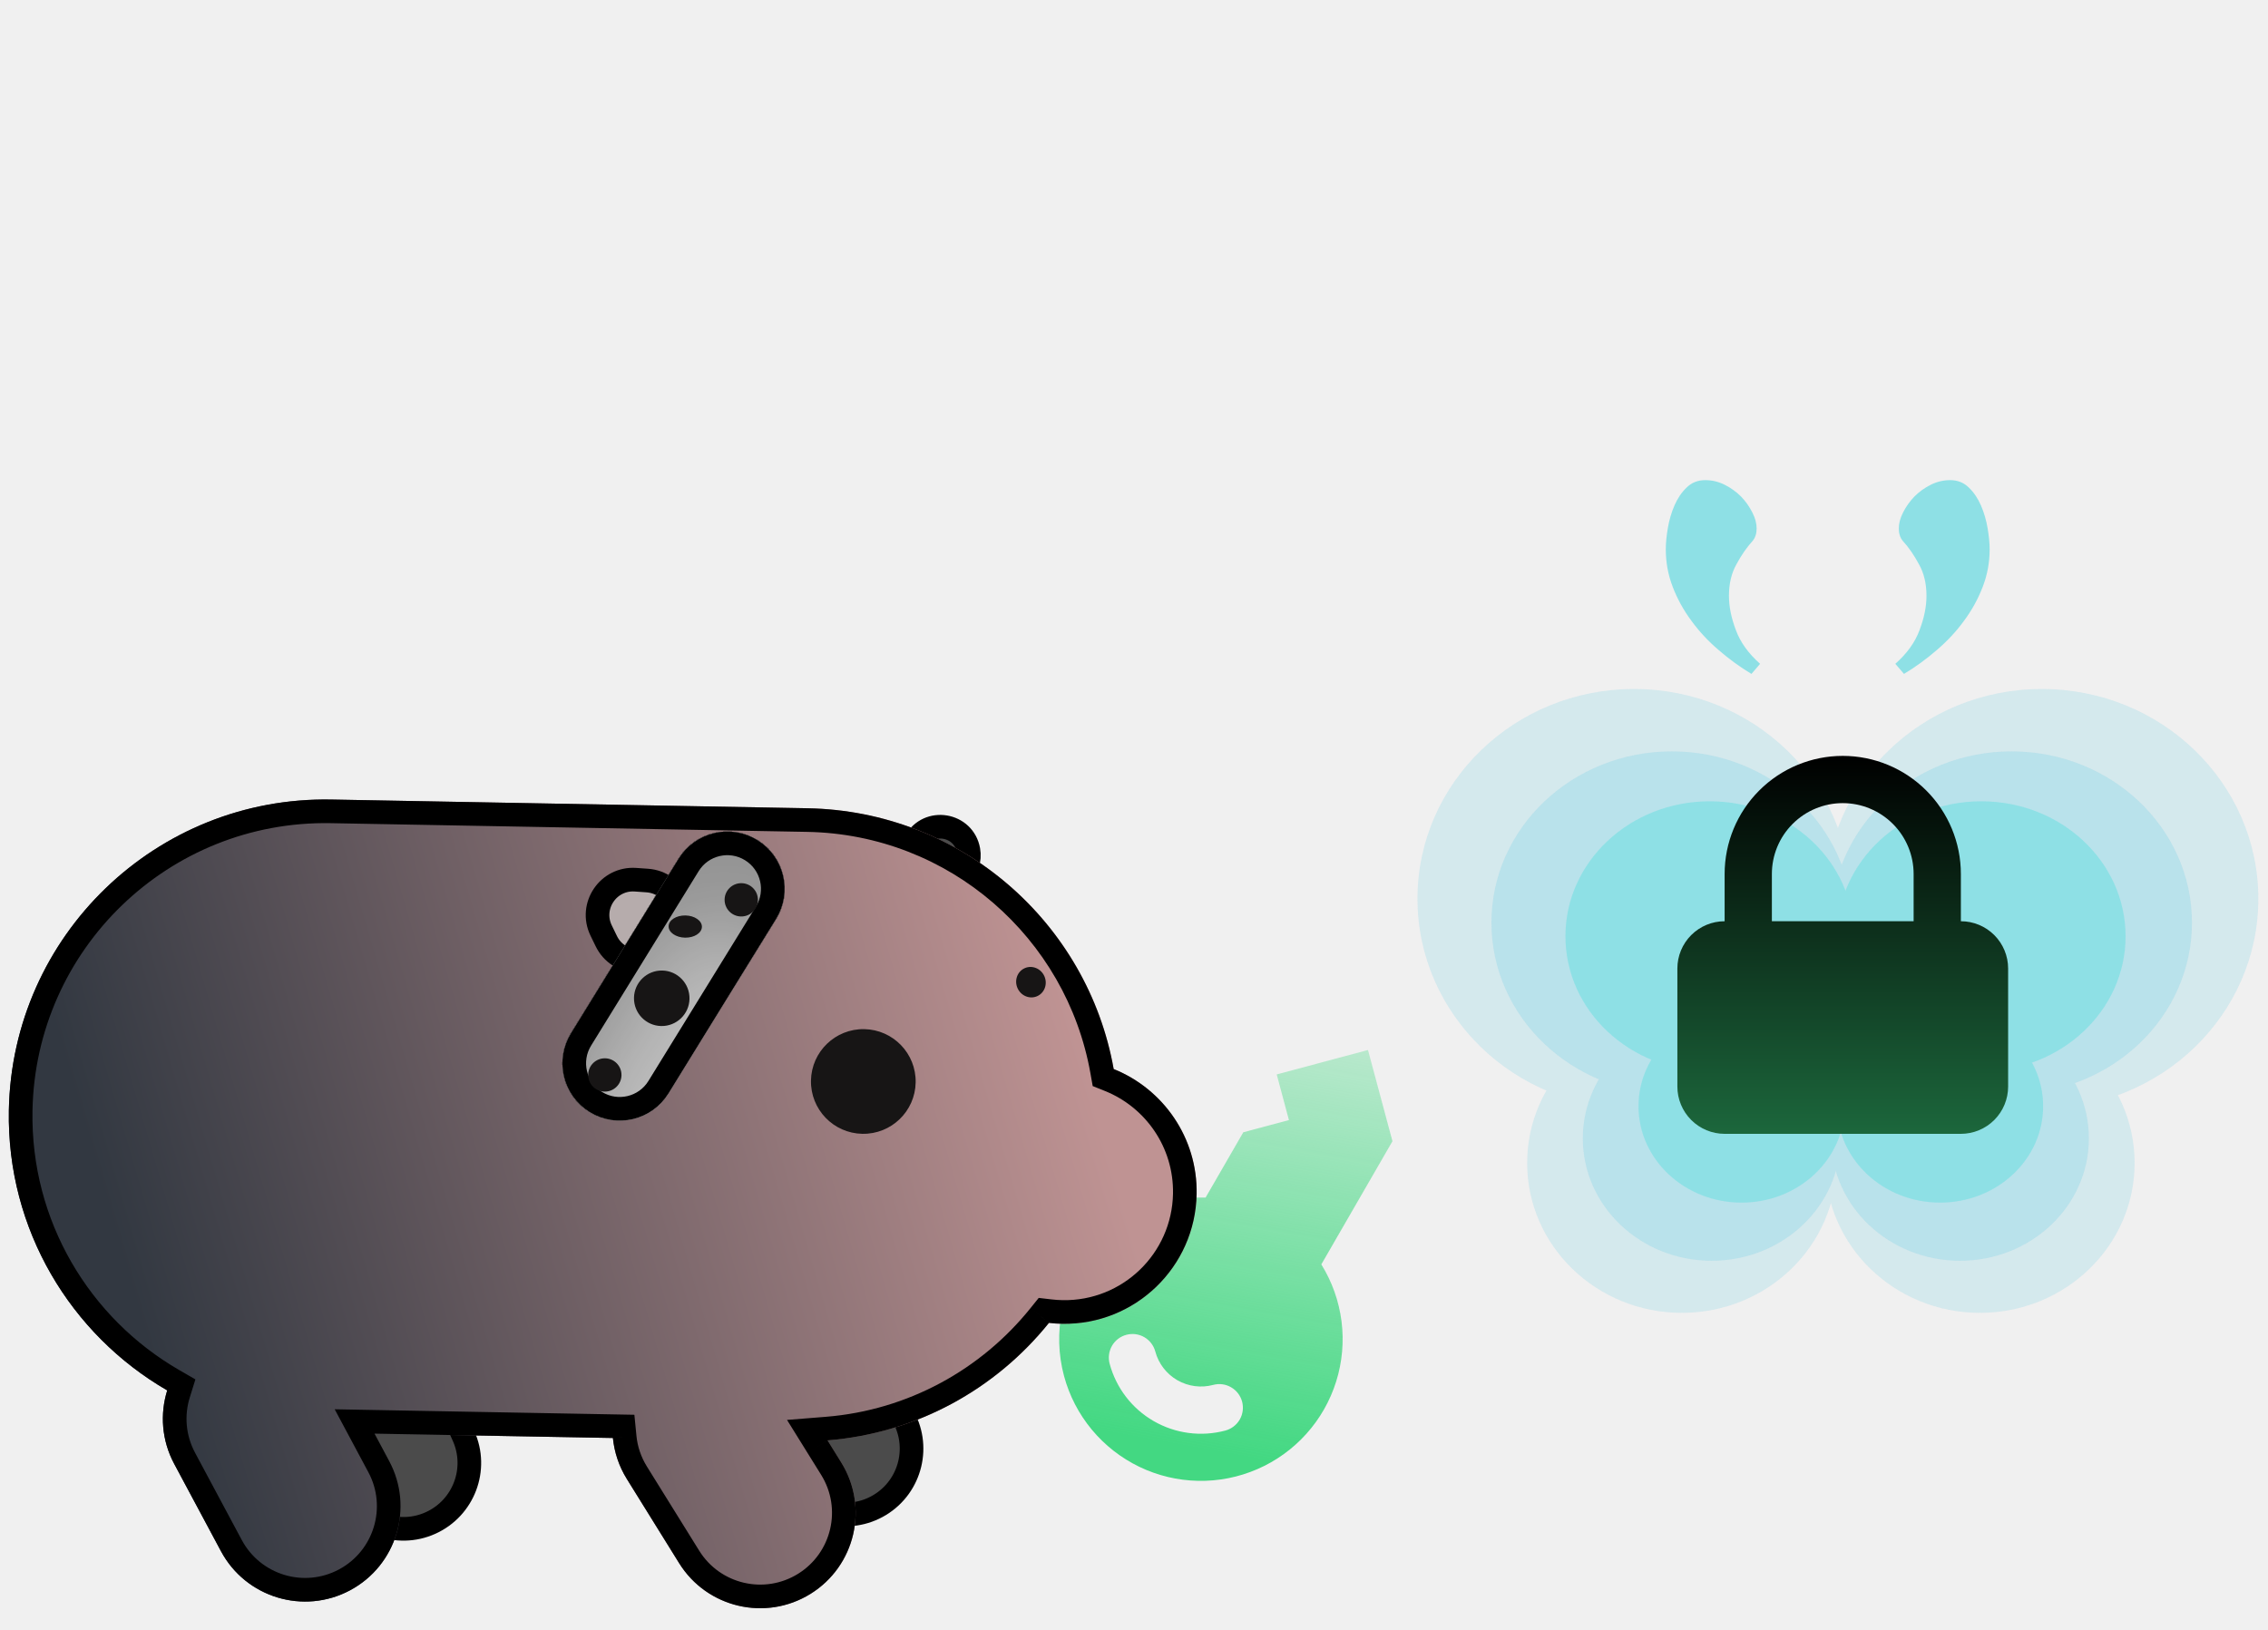
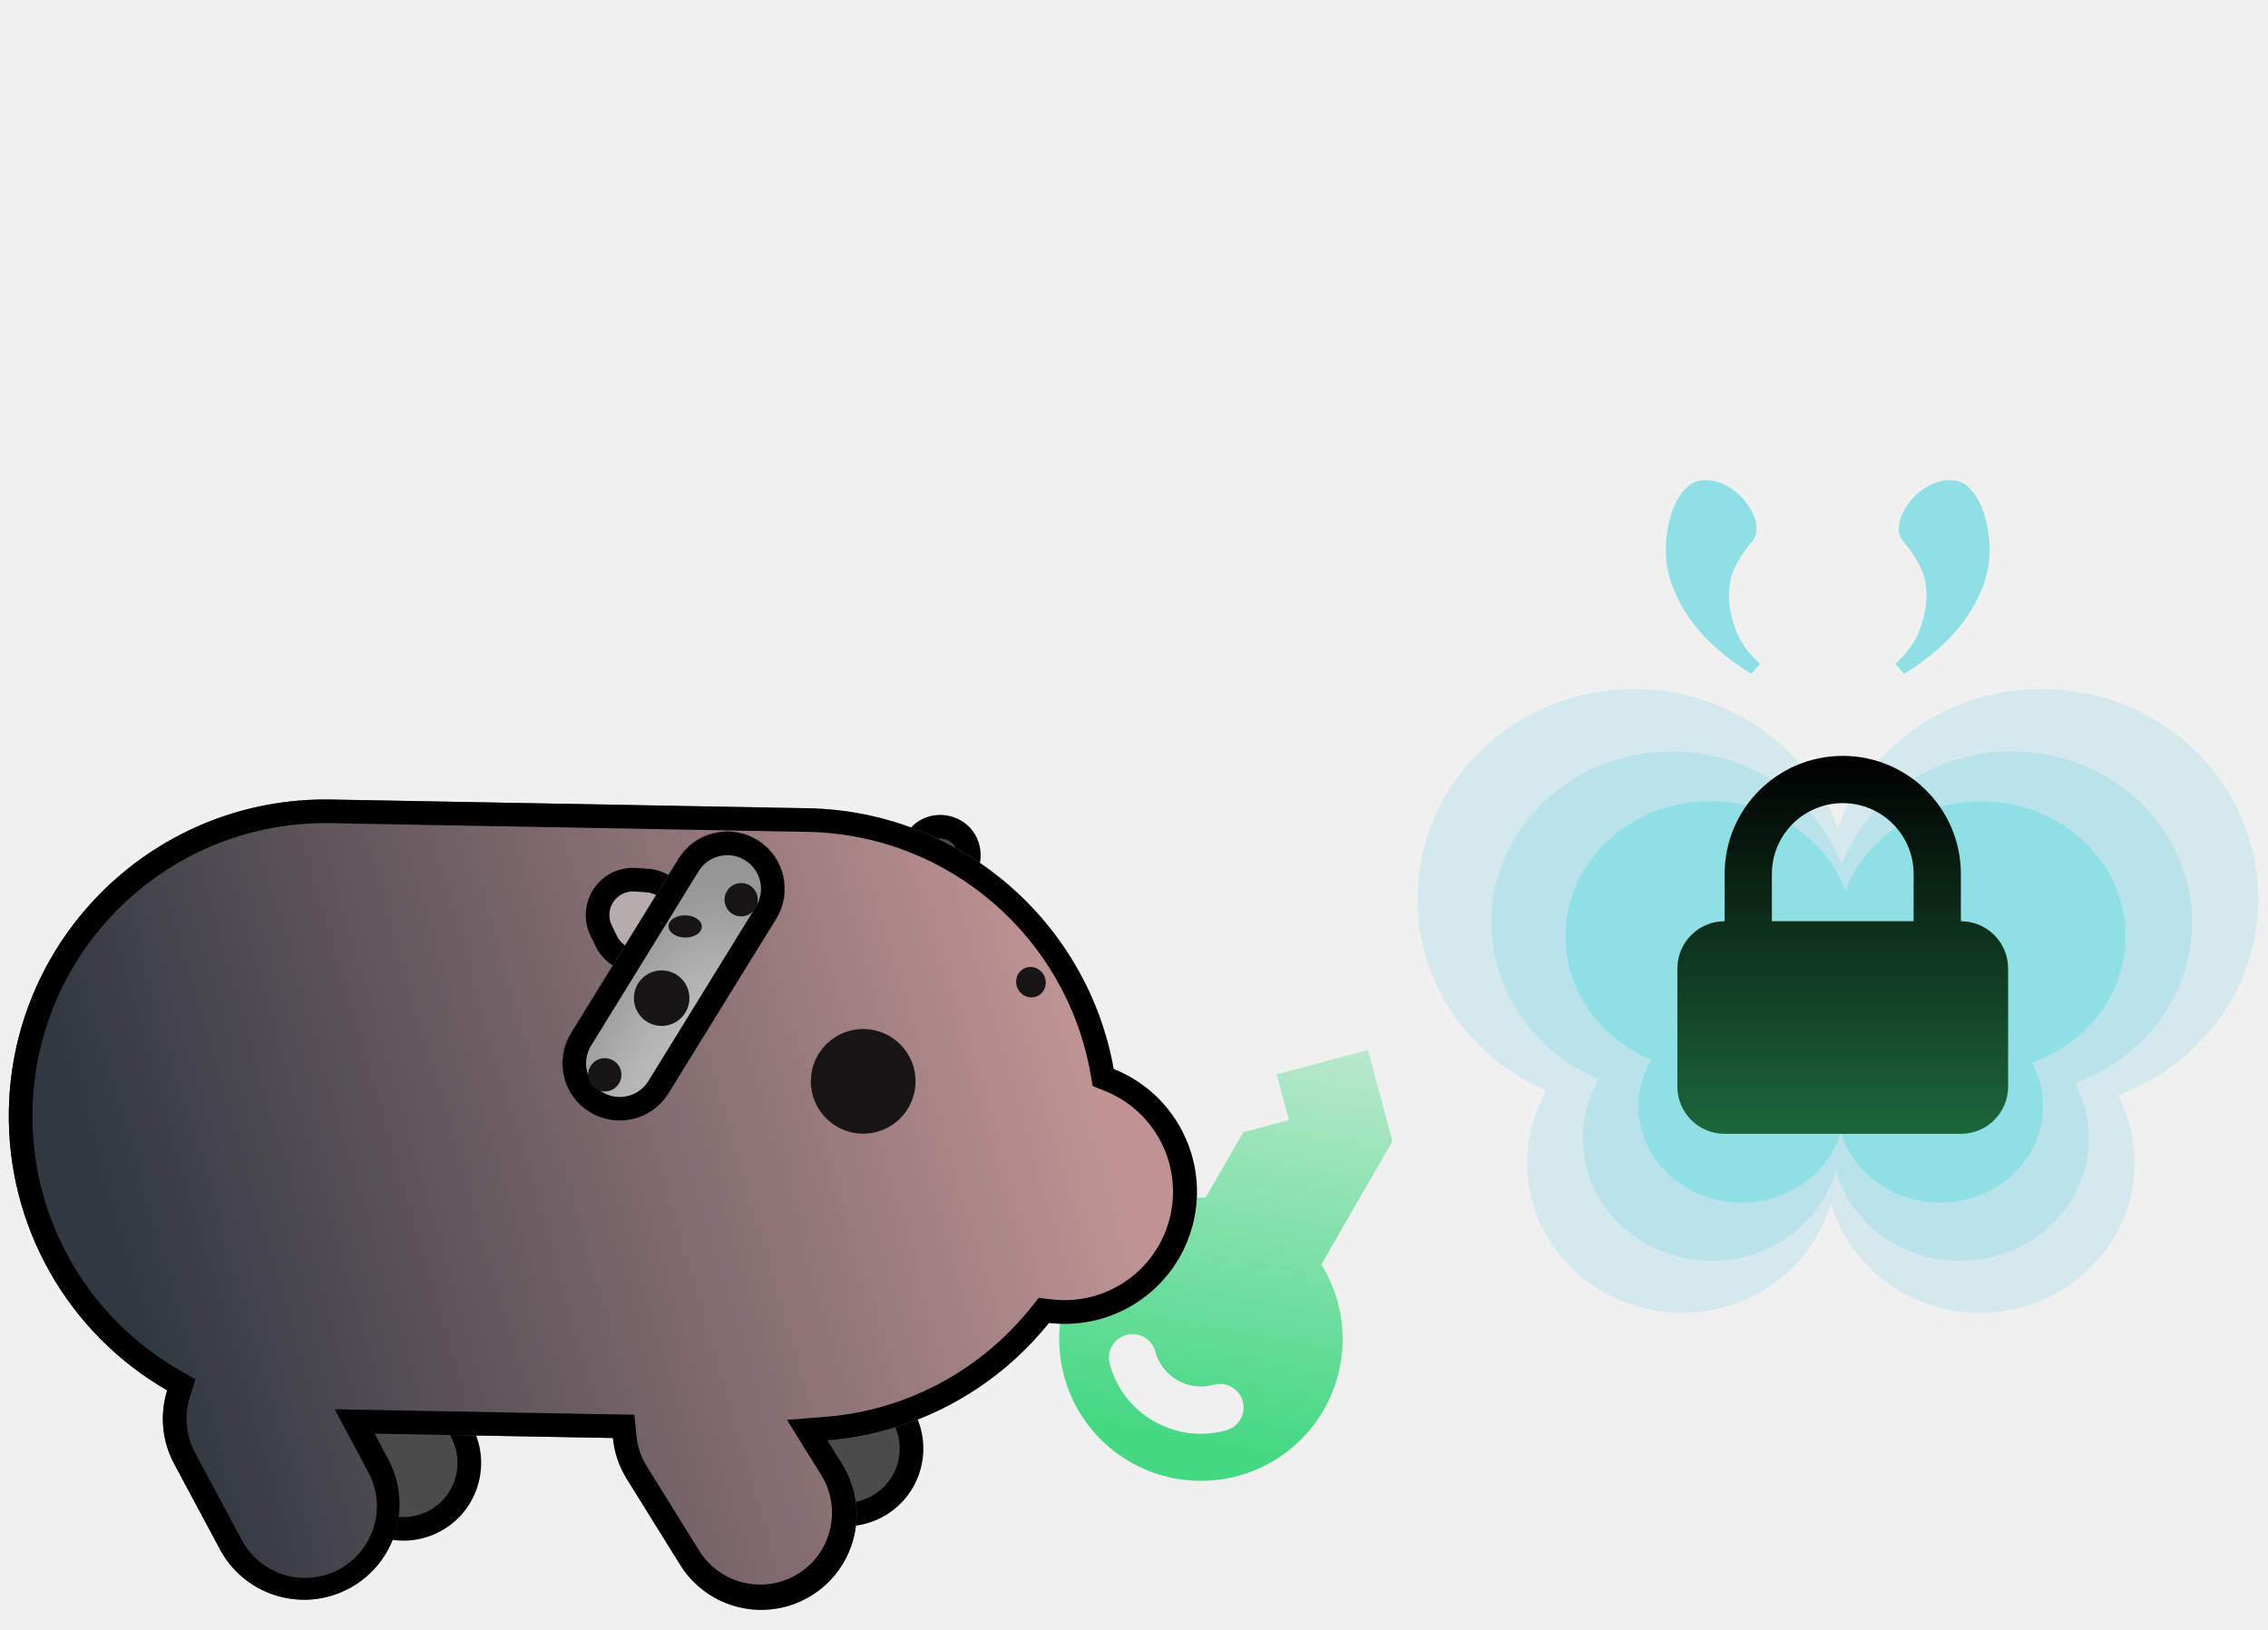
- <svg xmlns="http://www.w3.org/2000/svg" width="96" height="69" viewBox="0 0 96 69" fill="none">
-   <g opacity="0.87">
-     <g opacity="0.37">
-       <ellipse cx="69.165" cy="38.048" rx="9.166" ry="8.88" fill="#98D8E7" />
-       <ellipse cx="86.425" cy="38.048" rx="9.166" ry="8.88" fill="#98D8E7" />
-       <ellipse cx="71.189" cy="49.235" rx="6.547" ry="6.343" fill="#98D8E7" />
-       <ellipse cx="83.807" cy="49.235" rx="6.547" ry="6.343" fill="#98D8E7" />
-       <rect x="72.26" y="37.587" width="9.642" height="10.725" fill="#98D8E7" />
+ <svg xmlns="http://www.w3.org/2000/svg" width="96" height="69" fill="none">
+   <g opacity=".87">
+     <g opacity=".37" fill="#98D8E7">
+       <ellipse cx="69.165" cy="38.048" rx="9.166" ry="8.88" />
+       <ellipse cx="86.425" cy="38.048" rx="9.166" ry="8.88" />
+       <ellipse cx="71.189" cy="49.235" rx="6.547" ry="6.343" />
+       <ellipse cx="83.807" cy="49.235" rx="6.547" ry="6.343" />
+       <path d="M72.26 37.587h9.642v10.725H72.26z" />
    </g>
-     <g opacity="0.55">
-       <ellipse cx="70.766" cy="39.06" rx="7.636" ry="7.251" fill="#98D8E7" />
-       <ellipse cx="85.145" cy="39.06" rx="7.636" ry="7.251" fill="#98D8E7" />
-       <ellipse cx="72.452" cy="48.194" rx="5.454" ry="5.179" fill="#98D8E7" />
-       <ellipse cx="82.964" cy="48.194" rx="5.454" ry="5.179" fill="#98D8E7" />
-       <rect x="73.345" y="38.683" width="8.032" height="8.757" fill="#98D8E7" />
+     <g opacity=".55" fill="#98D8E7">
+       <ellipse cx="70.766" cy="39.06" rx="7.636" ry="7.251" />
+       <ellipse cx="85.145" cy="39.06" rx="7.636" ry="7.251" />
+       <ellipse cx="72.452" cy="48.194" rx="5.454" ry="5.179" />
+       <ellipse cx="82.964" cy="48.194" rx="5.454" ry="5.179" />
+       <path d="M73.345 38.683h8.032v8.757h-8.032z" />
    </g>
    <ellipse cx="72.368" cy="39.635" rx="6.106" ry="5.713" fill="#7FDEE4" />
    <ellipse cx="83.866" cy="39.635" rx="6.106" ry="5.713" fill="#7FDEE4" />
    <ellipse cx="73.716" cy="46.831" rx="4.361" ry="4.081" fill="#7FDEE4" />
    <ellipse cx="82.121" cy="46.831" rx="4.361" ry="4.081" fill="#7FDEE4" />
-     <rect x="74.429" y="39.338" width="6.423" height="6.9" fill="#7FDEE4" />
-     <path d="M80.226 28.102C80.722 27.662 81.064 27.186 81.251 26.673C81.447 26.161 81.544 25.676 81.544 25.221C81.544 24.708 81.438 24.265 81.227 23.89C81.023 23.508 80.796 23.178 80.543 22.901C80.429 22.763 80.372 22.588 80.372 22.377C80.372 22.157 80.433 21.929 80.555 21.693C80.677 21.449 80.836 21.225 81.031 21.021C81.235 20.818 81.467 20.651 81.727 20.521C81.988 20.391 82.26 20.326 82.545 20.326C82.862 20.326 83.127 20.431 83.339 20.643C83.55 20.846 83.721 21.099 83.851 21.4C83.981 21.701 84.075 22.023 84.132 22.364C84.189 22.698 84.218 22.995 84.218 23.255C84.218 23.809 84.12 24.338 83.925 24.842C83.729 25.355 83.465 25.835 83.131 26.283C82.806 26.73 82.423 27.141 81.984 27.516C81.544 27.898 81.08 28.236 80.592 28.529L80.226 28.102Z" fill="#7FDEE4" />
-     <path d="M74.501 28.102C74.005 27.662 73.663 27.186 73.476 26.673C73.281 26.161 73.183 25.676 73.183 25.221C73.183 24.708 73.289 24.265 73.5 23.89C73.704 23.508 73.932 23.178 74.184 22.901C74.298 22.763 74.355 22.588 74.355 22.377C74.355 22.157 74.294 21.929 74.172 21.693C74.05 21.449 73.891 21.225 73.696 21.021C73.492 20.818 73.26 20.651 73 20.521C72.739 20.391 72.467 20.326 72.182 20.326C71.865 20.326 71.6 20.431 71.388 20.643C71.177 20.846 71.006 21.099 70.876 21.4C70.746 21.701 70.652 22.023 70.595 22.364C70.538 22.698 70.51 22.995 70.51 23.255C70.51 23.809 70.607 24.338 70.802 24.842C70.998 25.355 71.262 25.835 71.596 26.283C71.921 26.73 72.304 27.141 72.743 27.516C73.183 27.898 73.647 28.236 74.135 28.529L74.501 28.102Z" fill="#7FDEE4" />
+     <path fill="#7FDEE4" d="M74.429 39.338h6.423v6.9h-6.423zM80.226 28.102c.496-.44.838-.916 1.025-1.429.195-.512.293-.997.293-1.452 0-.513-.106-.956-.317-1.33a4.81 4.81 0 0 0-.684-.99.799.799 0 0 1-.17-.524c0-.22.06-.448.182-.684.122-.244.281-.468.476-.672.204-.203.436-.37.696-.5.26-.13.533-.195.818-.195.317 0 .582.105.794.317a2.3 2.3 0 0 1 .512.757c.13.301.224.623.281.964.057.334.085.631.085.891 0 .554-.097 1.083-.292 1.587-.196.513-.46.993-.794 1.44a7.113 7.113 0 0 1-1.147 1.234c-.44.382-.904.72-1.392 1.013l-.366-.427zM74.501 28.102c-.496-.44-.838-.916-1.025-1.429-.195-.512-.293-.997-.293-1.452 0-.513.106-.956.317-1.33.204-.383.432-.713.684-.99a.798.798 0 0 0 .17-.524c0-.22-.06-.448-.182-.684a2.723 2.723 0 0 0-.476-.672 2.658 2.658 0 0 0-.696-.5 1.807 1.807 0 0 0-.818-.195c-.317 0-.582.105-.794.317a2.3 2.3 0 0 0-.512.757c-.13.301-.224.623-.281.964-.057.334-.085.631-.085.891 0 .554.097 1.083.292 1.587.196.513.46.993.794 1.44.325.448.708.86 1.147 1.234.44.382.904.72 1.392 1.013l.366-.427z" />
  </g>
-   <g clip-path="url(#clip0_557_116)">
-     <path fill-rule="evenodd" clip-rule="evenodd" d="M45.038 58.25C44.795 57.345 44.767 56.395 44.958 55.478C45.148 54.56 45.55 53.7 46.133 52.965C46.715 52.231 47.462 51.644 48.312 51.25C49.163 50.857 50.094 50.668 51.03 50.699L51.212 50.384L51.919 49.159L52.626 47.934L54.558 47.417L54.041 45.485L57.904 44.45L58.94 48.313L55.929 53.527C56.384 54.259 56.675 55.081 56.784 55.936C56.892 56.791 56.816 57.659 56.558 58.482C56.301 59.305 55.87 60.062 55.293 60.703C54.717 61.344 54.01 61.853 53.219 62.196C52.428 62.539 51.573 62.708 50.711 62.69C49.849 62.673 49.001 62.47 48.225 62.096C47.449 61.721 46.762 61.184 46.212 60.52C45.662 59.856 45.261 59.082 45.038 58.25V58.25ZM51.868 60.561C52.125 60.492 52.343 60.324 52.476 60.095C52.608 59.865 52.644 59.592 52.576 59.336C52.507 59.08 52.339 58.861 52.11 58.729C51.88 58.596 51.607 58.56 51.351 58.629C50.839 58.766 50.293 58.694 49.833 58.429C49.374 58.164 49.039 57.727 48.901 57.215C48.833 56.958 48.665 56.74 48.435 56.607C48.206 56.475 47.933 56.439 47.677 56.508C47.42 56.576 47.202 56.744 47.069 56.973C46.937 57.203 46.901 57.476 46.969 57.732C47.244 58.757 47.914 59.631 48.833 60.161C49.752 60.691 50.844 60.835 51.868 60.561Z" fill="url(#paint0_linear_557_116)" />
+   <g clip-path="url(#a)">
+     <path fill-rule="evenodd" clip-rule="evenodd" d="M45.038 58.25a5.999 5.999 0 0 1 5.992-7.551l.182-.315.707-1.225.707-1.225 1.932-.517-.517-1.932 3.863-1.035 1.036 3.863-3.01 5.214a6 6 0 1 1-10.892 4.723zm6.83 2.31a1 1 0 1 0-.517-1.931 2 2 0 0 1-2.45-1.414 1 1 0 0 0-1.932.517 4 4 0 0 0 4.9 2.829z" fill="url(#b)" />
  </g>
-   <rect x="-0.251" y="0.661" width="5.578" height="6.988" rx="2.789" transform="matrix(-0.911914 0.410381 0.410381 0.911914 17.3971 56.4591)" fill="#4B4B4B" stroke="black" />
-   <rect x="-0.166" y="0.687" width="5.578" height="6.988" rx="2.789" transform="matrix(-0.853301 0.521419 0.521419 0.853301 35.4854 55.7892)" fill="#4B4B4B" stroke="black" />
-   <path d="M39.609 37.396C40.429 37.531 41.137 36.815 40.992 35.996C40.794 34.874 39.294 34.627 38.747 35.626C38.348 36.355 38.788 37.261 39.609 37.396Z" fill="#4B4B4B" stroke="black" />
-   <mask id="path-22-inside-1_557_116" fill="white">
-     <path fill-rule="evenodd" clip-rule="evenodd" d="M44.4 56.003C44.583 56.025 44.769 56.038 44.958 56.041C48.046 56.097 50.595 53.64 50.651 50.552C50.695 48.162 49.233 46.096 47.14 45.257C46.041 39.078 40.7 34.336 34.188 34.217L14.021 33.848C6.62 33.713 0.511 39.603 0.375 47.004C0.283 52.053 2.995 56.501 7.078 58.861C6.767 59.859 6.841 60.976 7.373 61.97L9.352 65.667C10.405 67.634 12.853 68.375 14.82 67.323C16.787 66.27 17.528 63.822 16.475 61.855L15.853 60.692L25.943 60.876C26.002 61.474 26.195 62.068 26.533 62.612L28.746 66.175C29.923 68.07 32.414 68.652 34.309 67.474C36.204 66.297 36.786 63.807 35.608 61.912L35.028 60.977C38.805 60.675 42.151 58.803 44.4 56.003Z" />
+   <rect x="-.251" y=".661" width="5.578" height="6.988" rx="2.789" transform="scale(-1 1) rotate(24.229 -140.217 -12.296)" fill="#4B4B4B" stroke="#000" />
+   <rect x="-.166" y=".687" width="5.578" height="6.988" rx="2.789" transform="scale(-1 1) rotate(31.427 -116.89 -35.169)" fill="#4B4B4B" stroke="#000" />
+   <path d="M39.609 37.396a1.206 1.206 0 0 0 1.383-1.4c-.198-1.122-1.698-1.369-2.245-.37-.4.73.041 1.635.862 1.77z" fill="#4B4B4B" stroke="#000" />
+   <mask id="d" fill="#fff">
+     <path fill-rule="evenodd" clip-rule="evenodd" d="M44.4 56.003a5.592 5.592 0 0 0 2.74-10.747c-1.099-6.178-6.44-10.92-12.952-11.04l-20.167-.368C6.62 33.713.51 39.603.375 47.004a13.4 13.4 0 0 0 6.703 11.857 4.027 4.027 0 0 0 .295 3.109l1.98 3.697a4.04 4.04 0 0 0 7.122-3.812l-.622-1.163 10.09.184c.059.598.252 1.192.59 1.736l2.213 3.563a4.04 4.04 0 1 0 6.862-4.263l-.58-.935a13.386 13.386 0 0 0 9.372-4.974z" />
  </mask>
-   <path fill-rule="evenodd" clip-rule="evenodd" d="M44.4 56.003C44.583 56.025 44.769 56.038 44.958 56.041C48.046 56.097 50.595 53.64 50.651 50.552C50.695 48.162 49.233 46.096 47.14 45.257C46.041 39.078 40.7 34.336 34.188 34.217L14.021 33.848C6.62 33.713 0.511 39.603 0.375 47.004C0.283 52.053 2.995 56.501 7.078 58.861C6.767 59.859 6.841 60.976 7.373 61.97L9.352 65.667C10.405 67.634 12.853 68.375 14.82 67.323C16.787 66.27 17.528 63.822 16.475 61.855L15.853 60.692L25.943 60.876C26.002 61.474 26.195 62.068 26.533 62.612L28.746 66.175C29.923 68.07 32.414 68.652 34.309 67.474C36.204 66.297 36.786 63.807 35.608 61.912L35.028 60.977C38.805 60.675 42.151 58.803 44.4 56.003Z" fill="url(#paint1_linear_557_116)" />
-   <path d="M44.4 56.003L43.62 55.377L43.967 54.946L44.517 55.01L44.4 56.003ZM47.14 45.257L46.768 46.185L46.252 45.978L46.155 45.432L47.14 45.257ZM7.078 58.861L7.579 57.996L8.271 58.396L8.033 59.159L7.078 58.861ZM7.373 61.97L6.492 62.441L6.492 62.441L7.373 61.97ZM9.352 65.667L10.234 65.195L10.234 65.195L9.352 65.667ZM16.475 61.855L17.357 61.383L17.357 61.383L16.475 61.855ZM15.853 60.692L14.971 61.164L14.167 59.661L15.871 59.692L15.853 60.692ZM25.943 60.876L25.962 59.877L26.852 59.893L26.939 60.779L25.943 60.876ZM26.533 62.612L25.684 63.14L25.684 63.14L26.533 62.612ZM28.746 66.175L29.596 65.647L29.596 65.647L28.746 66.175ZM34.309 67.474L33.781 66.625L33.781 66.625L34.309 67.474ZM35.608 61.912L34.759 62.439L34.759 62.439L35.608 61.912ZM35.028 60.977L34.179 61.505L33.313 60.111L34.948 59.98L35.028 60.977ZM44.517 55.01C44.667 55.028 44.82 55.038 44.976 55.041L44.939 57.041C44.718 57.037 44.499 57.022 44.283 56.996L44.517 55.01ZM44.976 55.041C47.512 55.088 49.605 53.069 49.651 50.533L51.651 50.57C51.585 54.21 48.58 57.107 44.939 57.041L44.976 55.041ZM49.651 50.533C49.687 48.573 48.489 46.875 46.768 46.185L47.512 44.328C49.978 45.317 51.703 47.752 51.651 50.57L49.651 50.533ZM46.155 45.432C45.139 39.715 40.194 35.327 34.17 35.217L34.207 33.217C41.205 33.345 46.944 38.442 48.124 45.082L46.155 45.432ZM34.17 35.217L14.003 34.848L14.039 32.849L34.207 33.217L34.17 35.217ZM14.003 34.848C7.154 34.723 1.5 40.174 1.375 47.023L-0.624 46.986C-0.479 39.033 6.086 32.703 14.039 32.849L14.003 34.848ZM1.375 47.023C1.29 51.694 3.798 55.81 7.579 57.996L6.578 59.727C2.193 57.193 -0.723 52.413 -0.624 46.986L1.375 47.023ZM8.033 59.159C7.799 59.911 7.855 60.75 8.255 61.498L6.492 62.441C5.828 61.202 5.736 59.807 6.124 58.564L8.033 59.159ZM8.255 61.498L10.234 65.195L8.47 66.139L6.492 62.441L8.255 61.498ZM10.234 65.195C11.026 66.675 12.868 67.233 14.348 66.441L15.291 68.204C12.838 69.518 9.784 68.593 8.47 66.139L10.234 65.195ZM14.348 66.441C15.828 65.649 16.385 63.807 15.593 62.327L17.357 61.383C18.67 63.837 17.745 66.891 15.291 68.204L14.348 66.441ZM15.593 62.327L14.971 61.164L16.734 60.22L17.357 61.383L15.593 62.327ZM15.871 59.692L25.962 59.877L25.925 61.876L15.834 61.692L15.871 59.692ZM26.939 60.779C26.982 61.227 27.127 61.673 27.383 62.085L25.684 63.14C25.262 62.462 25.021 61.721 24.948 60.974L26.939 60.779ZM27.383 62.085L29.596 65.647L27.897 66.703L25.684 63.14L27.383 62.085ZM29.596 65.647C30.481 67.073 32.355 67.511 33.781 66.625L34.837 68.324C32.472 69.793 29.365 69.067 27.897 66.703L29.596 65.647ZM33.781 66.625C35.207 65.739 35.645 63.865 34.759 62.439L36.458 61.384C37.927 63.748 37.201 66.855 34.837 68.324L33.781 66.625ZM34.759 62.439L34.179 61.505L35.877 60.45L36.458 61.384L34.759 62.439ZM34.948 59.98C38.441 59.701 41.538 57.97 43.62 55.377L45.179 56.63C42.765 59.636 39.169 61.649 35.108 61.974L34.948 59.98Z" fill="black" mask="url(#path-22-inside-1_557_116)" />
-   <path d="M25.446 39.395L25.664 39.843C26.169 40.881 27.609 40.983 28.256 40.026L28.535 39.613C29.181 38.657 28.549 37.359 27.398 37.277L26.901 37.242C25.749 37.161 24.941 38.356 25.446 39.395Z" fill="#B6ACAC" stroke="black" />
-   <ellipse rx="0.622" ry="0.649" transform="matrix(-0.913986 0.405745 0.405745 0.913986 43.6381 41.5798)" fill="#171515" />
-   <circle r="2.216" transform="matrix(-0.999833 -0.0182575 -0.0182575 0.999833 36.5425 45.7835)" fill="#171515" />
-   <g filter="url(#filter0_i_557_116)">
-     <rect width="13.527" height="4.851" rx="2.426" transform="matrix(-0.524735 0.851265 0.851265 0.524735 29.9933 34.2916)" fill="#C4C4C4" />
+   <path fill-rule="evenodd" clip-rule="evenodd" d="M44.4 56.003a5.592 5.592 0 0 0 2.74-10.747c-1.099-6.178-6.44-10.92-12.952-11.04l-20.167-.368C6.62 33.713.51 39.603.375 47.004a13.4 13.4 0 0 0 6.703 11.857 4.027 4.027 0 0 0 .295 3.109l1.98 3.697a4.04 4.04 0 0 0 7.122-3.812l-.622-1.163 10.09.184c.059.598.252 1.192.59 1.736l2.213 3.563a4.04 4.04 0 1 0 6.862-4.263l-.58-.935a13.386 13.386 0 0 0 9.372-4.974z" fill="url(#c)" />
+   <path d="m44.4 56.003-.78-.626.347-.431.55.064-.117.993zm2.74-10.746-.372.928-.516-.207-.097-.546.985-.175zM7.078 58.86l.5-.865.693.4-.238.763-.955-.298zm.295 3.109-.881.471.881-.471zm1.98 3.697.88-.472-.88.472zm7.122-3.812.882-.472-.882.472zm-.622-1.163-.882.472-.804-1.503 1.704.031-.018 1zm10.09.184.019-1 .89.017.087.886-.996.097zm.59 1.736-.85.528.85-.528zm2.213 3.563.85-.528-.85.528zm5.563 1.3-.528-.85.528.85zm1.3-5.563-.85.527.85-.527zm-.581-.935-.85.528-.865-1.394 1.635-.13.08.996zm9.489-5.967c.15.018.303.028.459.031l-.037 2a6.678 6.678 0 0 1-.656-.044l.233-1.987zm.459.031a4.592 4.592 0 0 0 4.675-4.508l2 .037a6.593 6.593 0 0 1-6.712 6.471l.037-2zm4.675-4.508a4.595 4.595 0 0 0-2.883-4.348l.744-1.857a6.595 6.595 0 0 1 4.14 6.242l-2-.037zm-3.496-5.101c-1.016-5.717-5.96-10.105-11.985-10.215l.037-2c6.998.128 12.737 5.225 13.917 11.865l-1.969.35zM34.17 35.217l-20.167-.369.036-2 20.168.369-.037 2zm-20.167-.369C7.153 34.723 1.5 40.174 1.375 47.023l-2-.037c.146-7.953 6.71-14.283 14.664-14.137l-.036 2zM1.375 47.023A12.4 12.4 0 0 0 7.58 57.996l-1 1.731c-4.386-2.534-7.302-7.314-7.203-12.74l2 .036zm6.658 12.136a3.027 3.027 0 0 0 .222 2.339l-1.763.944a5.027 5.027 0 0 1-.368-3.878l1.91.595zm.222 2.339 1.979 3.697-1.764.944-1.978-3.697 1.763-.944zm1.979 3.697a3.04 3.04 0 0 0 4.114 1.246l.943 1.763a5.04 5.04 0 0 1-6.82-2.065l1.763-.944zm4.114 1.246a3.04 3.04 0 0 0 1.245-4.114l1.764-.944a5.04 5.04 0 0 1-2.066 6.821l-.943-1.763zm1.245-4.114-.622-1.163 1.763-.944.623 1.163-1.764.944zm.278-2.635 10.09.185-.036 2-10.09-.185.036-2zm11.068 1.087c.043.448.188.894.444 1.306l-1.7 1.055a5.022 5.022 0 0 1-.735-2.166l1.99-.195zm.444 1.306 2.213 3.562-1.7 1.055-2.212-3.562 1.698-1.055zm2.213 3.562a3.04 3.04 0 0 0 4.185.978l1.056 1.699a5.04 5.04 0 0 1-6.94-1.621l1.699-1.056zm4.185.978a3.04 3.04 0 0 0 .978-4.186l1.699-1.055a5.04 5.04 0 0 1-1.621 6.94l-1.056-1.699zm.978-4.186-.58-.934 1.698-1.055.58.934-1.698 1.055zm.19-2.459c3.492-.279 6.589-2.01 8.671-4.603l1.56 1.253a14.386 14.386 0 0 1-10.072 5.344l-.16-1.993z" fill="#000" mask="url(#d)" />
+   <path d="m25.446 39.395.218.448a1.5 1.5 0 0 0 2.592.183l.279-.413a1.5 1.5 0 0 0-1.137-2.336l-.497-.035a1.5 1.5 0 0 0-1.455 2.153z" fill="#B6ACAC" stroke="#000" />
+   <ellipse rx=".622" ry=".649" transform="scale(-1 1) rotate(23.938 -119.89 -82.135)" fill="#171515" />
+   <circle r="2.216" transform="scale(-1 1) rotate(-1.046 2489.174 2024.231)" fill="#171515" />
+   <g filter="url(#e)">
+     <rect width="13.527" height="4.851" rx="2.426" transform="scale(-1 1) rotate(58.35 -45.707 -9.715)" fill="#C4C4C4" />
  </g>
-   <rect x="0.163" y="0.688" width="12.527" height="3.851" rx="1.926" transform="matrix(-0.524735 0.851265 0.851265 0.524735 29.6565 34.4796)" stroke="black" />
-   <circle r="0.705" transform="matrix(-0.999833 -0.0182575 -0.0182575 0.999833 31.376 38.0934)" fill="#171515" />
-   <ellipse rx="0.705" ry="0.47" transform="matrix(-0.999833 -0.0182575 -0.0182575 0.999833 29.0056 39.225)" fill="#171515" />
-   <circle r="1.175" transform="matrix(-0.999833 -0.0182575 -0.0182575 0.999833 28.0102 42.2615)" fill="#171515" />
-   <circle r="0.705" transform="matrix(-0.999833 -0.0182575 -0.0182575 0.999833 25.6013 45.5071)" fill="#171515" />
-   <path fill-rule="evenodd" clip-rule="evenodd" d="M73 39V37C73 35.674 73.527 34.402 74.465 33.465C75.402 32.527 76.674 32 78 32C79.326 32 80.598 32.527 81.535 33.465C82.473 34.402 83 35.674 83 37V39C83.53 39 84.039 39.211 84.414 39.586C84.789 39.961 85 40.47 85 41V46C85 46.53 84.789 47.039 84.414 47.414C84.039 47.789 83.53 48 83 48H73C72.47 48 71.961 47.789 71.586 47.414C71.211 47.039 71 46.53 71 46V41C71 40.47 71.211 39.961 71.586 39.586C71.961 39.211 72.47 39 73 39V39ZM81 37V39H75V37C75 36.204 75.316 35.441 75.879 34.879C76.441 34.316 77.204 34 78 34C78.796 34 79.559 34.316 80.121 34.879C80.684 35.441 81 36.204 81 37V37Z" fill="url(#paint2_linear_557_116)" />
+   <rect x=".163" y=".688" width="12.527" height="3.851" rx="1.926" transform="scale(-1 1) rotate(58.35 -45.707 -9.32)" stroke="#000" />
+   <circle r=".705" transform="scale(-1 1) rotate(-1.046 2070.59 1737.43)" fill="#171515" />
+   <ellipse rx=".705" ry=".47" transform="scale(-1 1) rotate(-1.046 2133.75 1608.175)" fill="#171515" />
+   <circle r="1.175" transform="scale(-1 1) rotate(-1.046 2300.55 1555.178)" fill="#171515" />
+   <circle r=".705" transform="scale(-1 1) rotate(-1.046 2479.507 1424.871)" fill="#171515" />
+   <path fill-rule="evenodd" clip-rule="evenodd" d="M73 39v-2a5 5 0 1 1 10 0v2a2 2 0 0 1 2 2v5a2 2 0 0 1-2 2H73a2 2 0 0 1-2-2v-5a2 2 0 0 1 2-2zm8-2v2h-6v-2a3 3 0 0 1 6 0z" fill="url(#f)" />
  <defs>
-     <filter id="filter0_i_557_116" x="23.807" y="35.203" width="9.404" height="16.237" filterUnits="userSpaceOnUse" color-interpolation-filters="sRGB">
+     <linearGradient id="b" x1="54.316" y1="61.969" x2="59" y2="36" gradientUnits="userSpaceOnUse">
+       <stop stop-color="#43D882" />
+       <stop offset="1" stop-color="#43D882" stop-opacity="0" />
+     </linearGradient>
+     <linearGradient id="c" x1="45.552" y1="43.933" x2="5.813" y2="55.513" gradientUnits="userSpaceOnUse">
+       <stop stop-color="#BF9393" />
+       <stop offset="1" stop-color="#323841" />
+     </linearGradient>
+     <linearGradient id="f" x1="78" y1="32" x2="78" y2="48" gradientUnits="userSpaceOnUse">
+       <stop />
+       <stop offset="1" stop-color="#1C673C" />
+     </linearGradient>
+     <clipPath id="a">
+       <path fill="#fff" transform="rotate(165 28.211 34.905)" d="M0 0h20v20H0z" />
+     </clipPath>
+     <filter id="e" x="23.807" y="35.203" width="9.404" height="16.237" filterUnits="userSpaceOnUse" color-interpolation-filters="sRGB">
      <feFlood flood-opacity="0" result="BackgroundImageFix" />
-       <feBlend mode="normal" in="SourceGraphic" in2="BackgroundImageFix" result="shape" />
-       <feColorMatrix in="SourceAlpha" type="matrix" values="0 0 0 0 0 0 0 0 0 0 0 0 0 0 0 0 0 0 127 0" result="hardAlpha" />
+       <feBlend in="SourceGraphic" in2="BackgroundImageFix" result="shape" />
+       <feColorMatrix in="SourceAlpha" values="0 0 0 0 0 0 0 0 0 0 0 0 0 0 0 0 0 0 127 0" result="hardAlpha" />
      <feOffset dy="4" />
      <feGaussianBlur stdDeviation="2" />
      <feComposite in2="hardAlpha" operator="arithmetic" k2="-1" k3="1" />
-       <feColorMatrix type="matrix" values="0 0 0 0 0 0 0 0 0 0 0 0 0 0 0 0 0 0 0.25 0" />
-       <feBlend mode="normal" in2="shape" result="effect1_innerShadow_557_116" />
+       <feColorMatrix values="0 0 0 0 0 0 0 0 0 0 0 0 0 0 0 0 0 0 0.25 0" />
+       <feBlend in2="shape" result="effect1_innerShadow_557_116" />
    </filter>
-     <linearGradient id="paint0_linear_557_116" x1="54.316" y1="61.969" x2="59" y2="36" gradientUnits="userSpaceOnUse">
-       <stop stop-color="#43D882" />
-       <stop offset="1" stop-color="#43D882" stop-opacity="0" />
-     </linearGradient>
-     <linearGradient id="paint1_linear_557_116" x1="45.552" y1="43.933" x2="5.813" y2="55.513" gradientUnits="userSpaceOnUse">
-       <stop stop-color="#BF9393" />
-       <stop offset="1" stop-color="#323841" />
-     </linearGradient>
-     <linearGradient id="paint2_linear_557_116" x1="78" y1="32" x2="78" y2="48" gradientUnits="userSpaceOnUse">
-       <stop />
-       <stop offset="1" stop-color="#1C673C" />
-     </linearGradient>
-     <clipPath id="clip0_557_116">
-       <rect width="20" height="20" fill="white" transform="translate(64.4949 61.3185) rotate(165)" />
-     </clipPath>
  </defs>
</svg>
